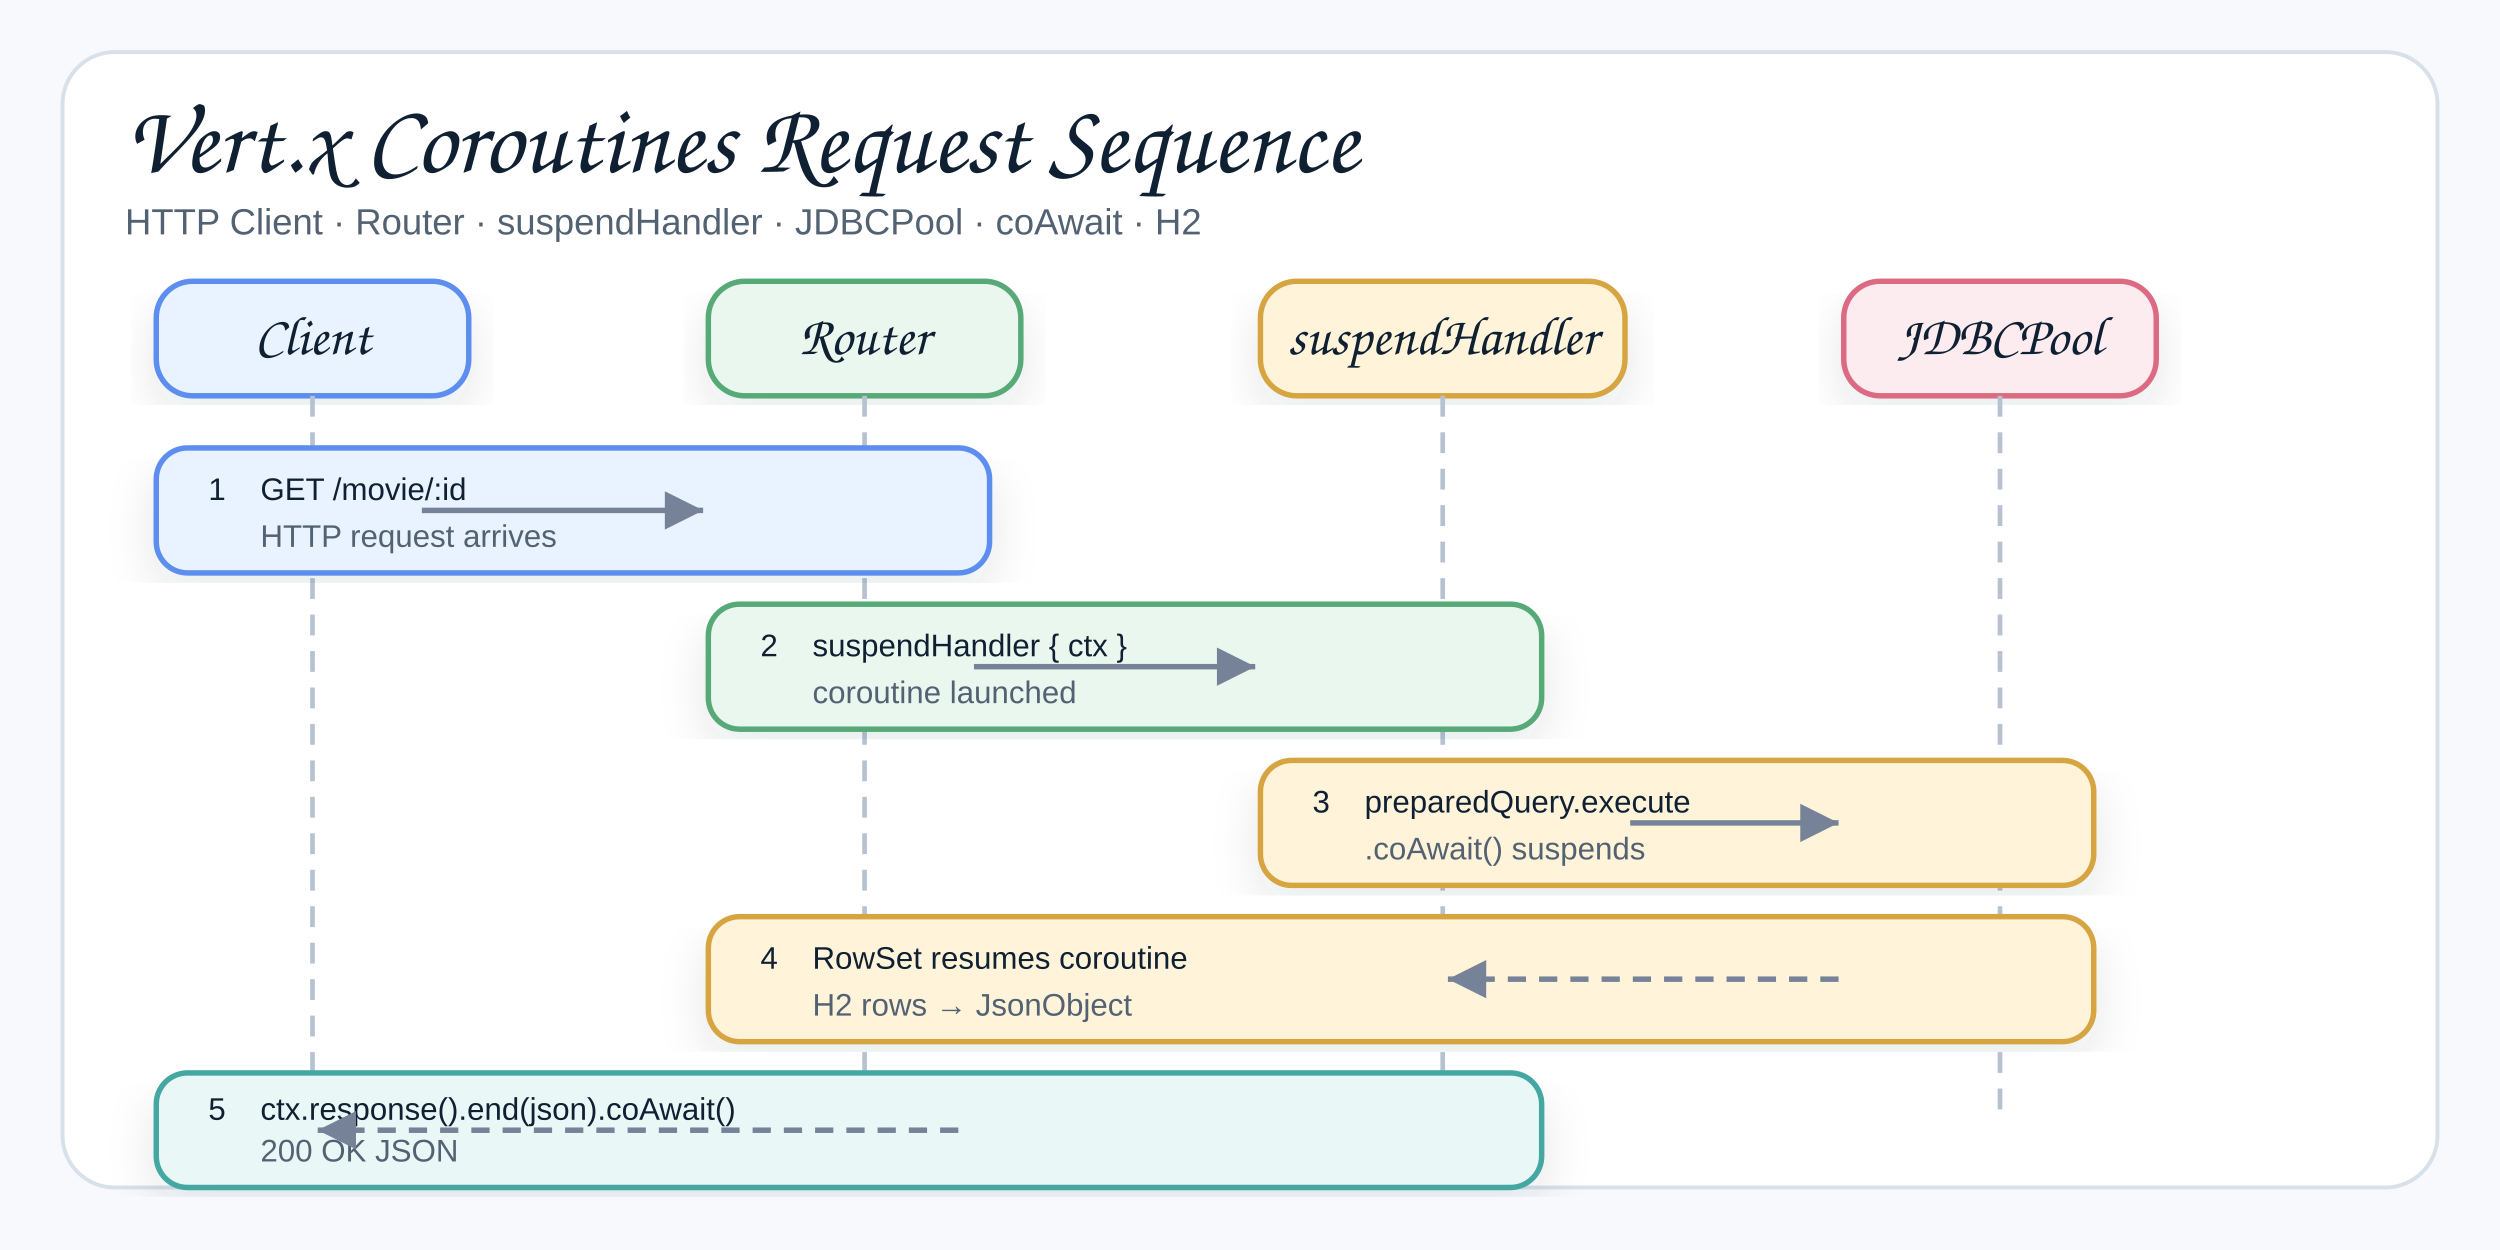
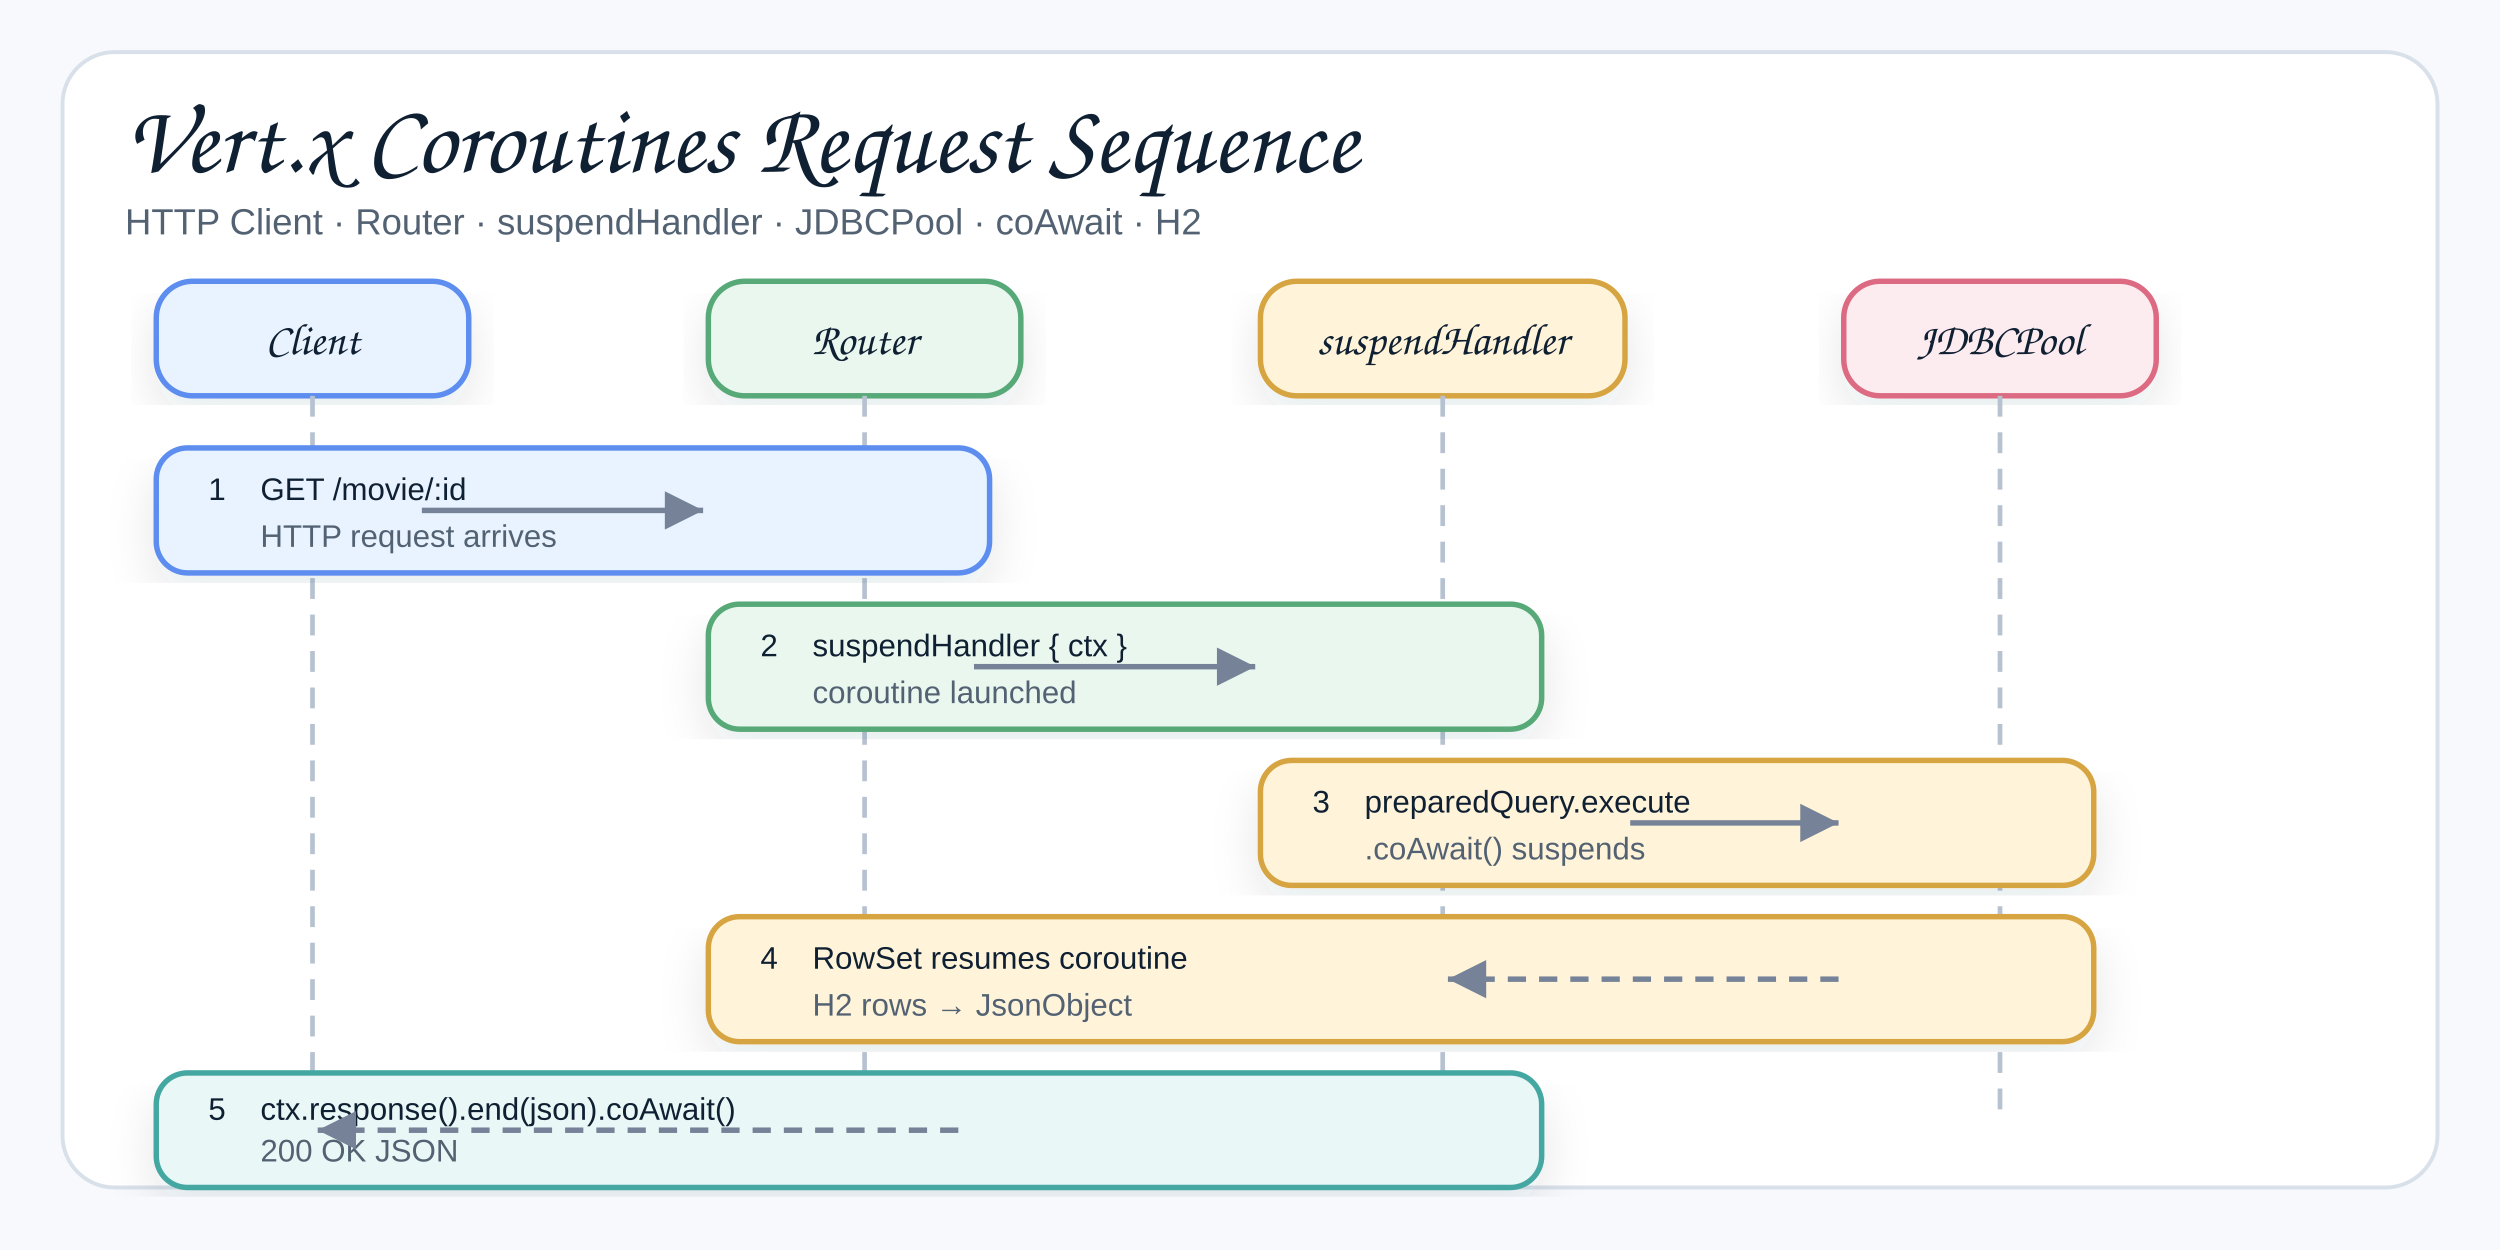
<svg xmlns="http://www.w3.org/2000/svg" width="960" height="480" viewBox="0 0 960 480" role="img" aria-label="Vert.x Coroutines Request Sequence">
  <defs>
    <filter id="shadow" x="-8%" y="-8%" width="116%" height="116%">
      <feDropShadow dx="0" dy="8" stdDeviation="9" flood-color="#1f2937" flood-opacity="0.10" />
    </filter>
    <marker id="arrow" markerWidth="9" markerHeight="9" refX="8" refY="4.5" orient="auto" markerUnits="strokeWidth">
      <path d="M1,1 L8,4.5 L1,8 Z" fill="#758297" />
    </marker>
    <style>
    .canvas{fill:#f7f9fc}.frame{fill:#fff;stroke:#d8e0ea;stroke-width:1.5}
    .title{font-family:"Architects Daughter","Comic Sans MS","Comic Sans",cursive;font-size:38px;font-weight:400;fill:#102033}
    .subtitle{font-family:"Comic Sans MS","Comic Sans","Comic Neue",Arial,sans-serif;font-size:14px;font-weight:400;fill:#536273}
    .smallLabel{font-family:"Architects Daughter","Comic Sans MS","Comic Sans",cursive;font-size:21px;font-weight:400;fill:#102033}
    .mono{font-family:"Comic Sans MS","Comic Sans","Comic Neue",Arial,sans-serif;font-size:12px;font-weight:400;fill:#102033}
    .small{font-family:"Comic Sans MS","Comic Sans","Comic Neue",Arial,sans-serif;font-size:12px;font-weight:400;fill:#536273}
    .card{stroke-width:2.1;filter:url(#shadow)}
    .line{stroke:#758297;stroke-width:2.1;fill:none;marker-end:url(#arrow)}
    .dashed{stroke:#758297;stroke-width:2.1;stroke-dasharray:7 5;fill:none;marker-end:url(#arrow)}
    .lifeline{stroke:#b7c2d1;stroke-width:1.8;stroke-dasharray:8 6;fill:none}
  </style>
  </defs>
  <rect class="canvas" width="960" height="480" />
  <rect class="frame" x="24" y="20" width="912" height="436" rx="20" />
  <text class="title" x="48" y="66">Vert.x Coroutines Request Sequence</text>
  <text class="subtitle" x="48" y="90">HTTP Client · Router · suspendHandler · JDBCPool · coAwait · H2</text>
  <rect class="card" x="60" y="108" width="120" height="44" rx="14" fill="#E8F3FF" stroke="#5B8DEF" />
-   <text class="smallLabel" x="120" y="136" text-anchor="middle">Client</text>
+   <text class="smallLabel" style="font-size:17px" x="120" y="136" text-anchor="middle">Client</text>
  <rect class="card" x="272" y="108" width="120" height="44" rx="14" fill="#EAF7EF" stroke="#58A978" />
-   <text class="smallLabel" x="332" y="136" text-anchor="middle">Router</text>
+   <text class="smallLabel" style="font-size:17px" x="332" y="136" text-anchor="middle">Router</text>
  <rect class="card" x="484" y="108" width="140" height="44" rx="14" fill="#FFF3D9" stroke="#D6A441" />
-   <text class="smallLabel" x="554" y="136" text-anchor="middle">suspendHandler</text>
+   <text class="smallLabel" style="font-size:17px" x="554" y="136" text-anchor="middle">suspendHandler</text>
  <rect class="card" x="708" y="108" width="120" height="44" rx="14" fill="#FDECEF" stroke="#DC6B82" />
-   <text class="smallLabel" x="768" y="136" text-anchor="middle">JDBCPool</text>
+   <text class="smallLabel" style="font-size:17px" x="768" y="136" text-anchor="middle">JDBCPool</text>
  <line class="lifeline" x1="120" y1="152" x2="120" y2="428" />
  <line class="lifeline" x1="332" y1="152" x2="332" y2="428" />
  <line class="lifeline" x1="554" y1="152" x2="554" y2="428" />
  <line class="lifeline" x1="768" y1="152" x2="768" y2="428" />
  <rect class="card" x="60" y="172" width="320" height="48" rx="12" fill="#E8F3FF" stroke="#5B8DEF" />
  <text class="mono" x="80" y="192" font-weight="700" fill="#102033">1</text>
  <text class="mono" x="100" y="192" fill="#102033">GET /movie/:id</text>
  <text class="small" x="100" y="210" fill="#536273">HTTP request arrives</text>
  <path class="line" d="M162 196 L270 196" />
  <rect class="card" x="272" y="232" width="320" height="48" rx="12" fill="#EAF7EF" stroke="#58A978" />
  <text class="mono" x="292" y="252" font-weight="700" fill="#102033">2</text>
  <text class="mono" x="312" y="252" fill="#102033">suspendHandler { ctx }</text>
  <text class="small" x="312" y="270" fill="#536273">coroutine launched</text>
  <path class="line" d="M374 256 L482 256" />
  <rect class="card" x="484" y="292" width="320" height="48" rx="12" fill="#FFF3D9" stroke="#D6A441" />
  <text class="mono" x="504" y="312" font-weight="700" fill="#102033">3</text>
  <text class="mono" x="524" y="312" fill="#102033">preparedQuery.execute</text>
  <text class="small" x="524" y="330" fill="#536273">.coAwait() suspends</text>
  <path class="line" d="M626 316 L706 316" />
  <rect class="card" x="272" y="352" width="532" height="48" rx="12" fill="#FFF3D9" stroke="#D6A441" />
  <text class="mono" x="292" y="372" font-weight="700" fill="#102033">4</text>
  <text class="mono" x="312" y="372" fill="#102033">RowSet resumes coroutine</text>
  <text class="small" x="312" y="390" fill="#536273">H2 rows → JsonObject</text>
  <path class="dashed" d="M706 376 L556 376" />
  <rect class="card" x="60" y="412" width="532" height="44" rx="12" fill="#E9F7F6" stroke="#45A7A1" />
  <text class="mono" x="80" y="430" font-weight="700" fill="#102033">5</text>
  <text class="mono" x="100" y="430" fill="#102033">ctx.response().end(json).coAwait()</text>
  <text class="small" x="100" y="446" fill="#536273">200 OK JSON</text>
  <path class="dashed" d="M368 434 L122 434" />
</svg>
